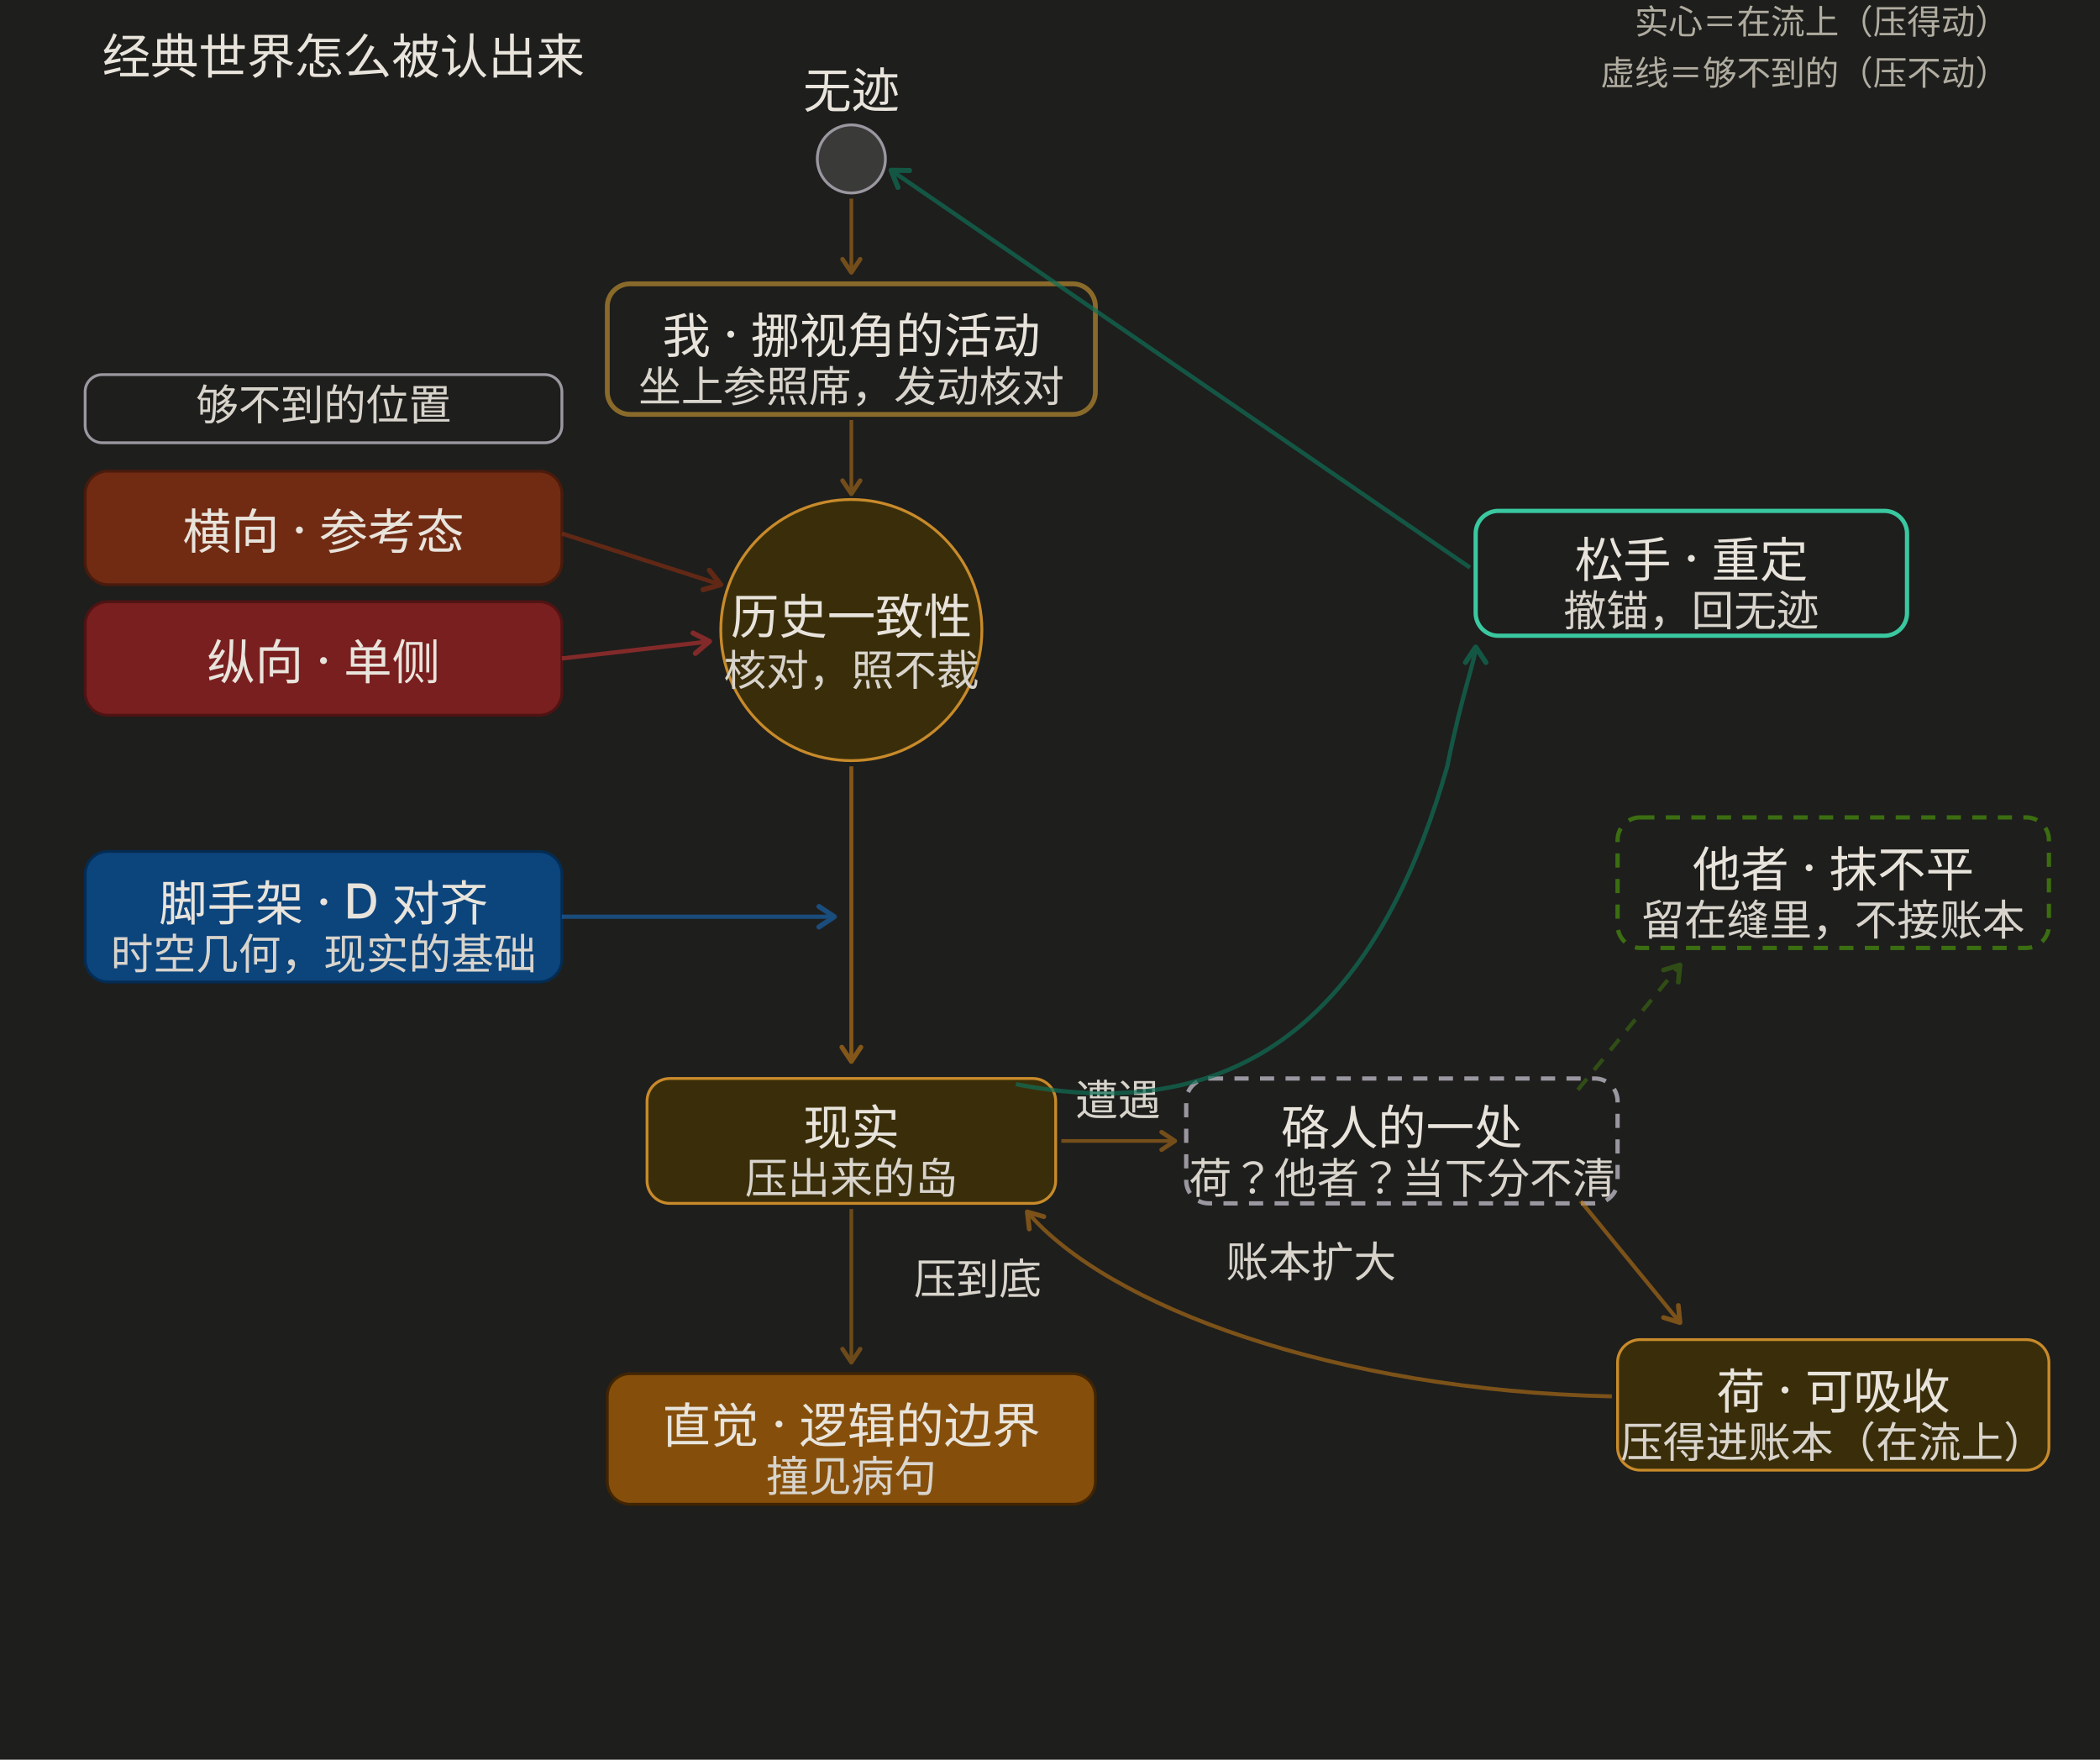
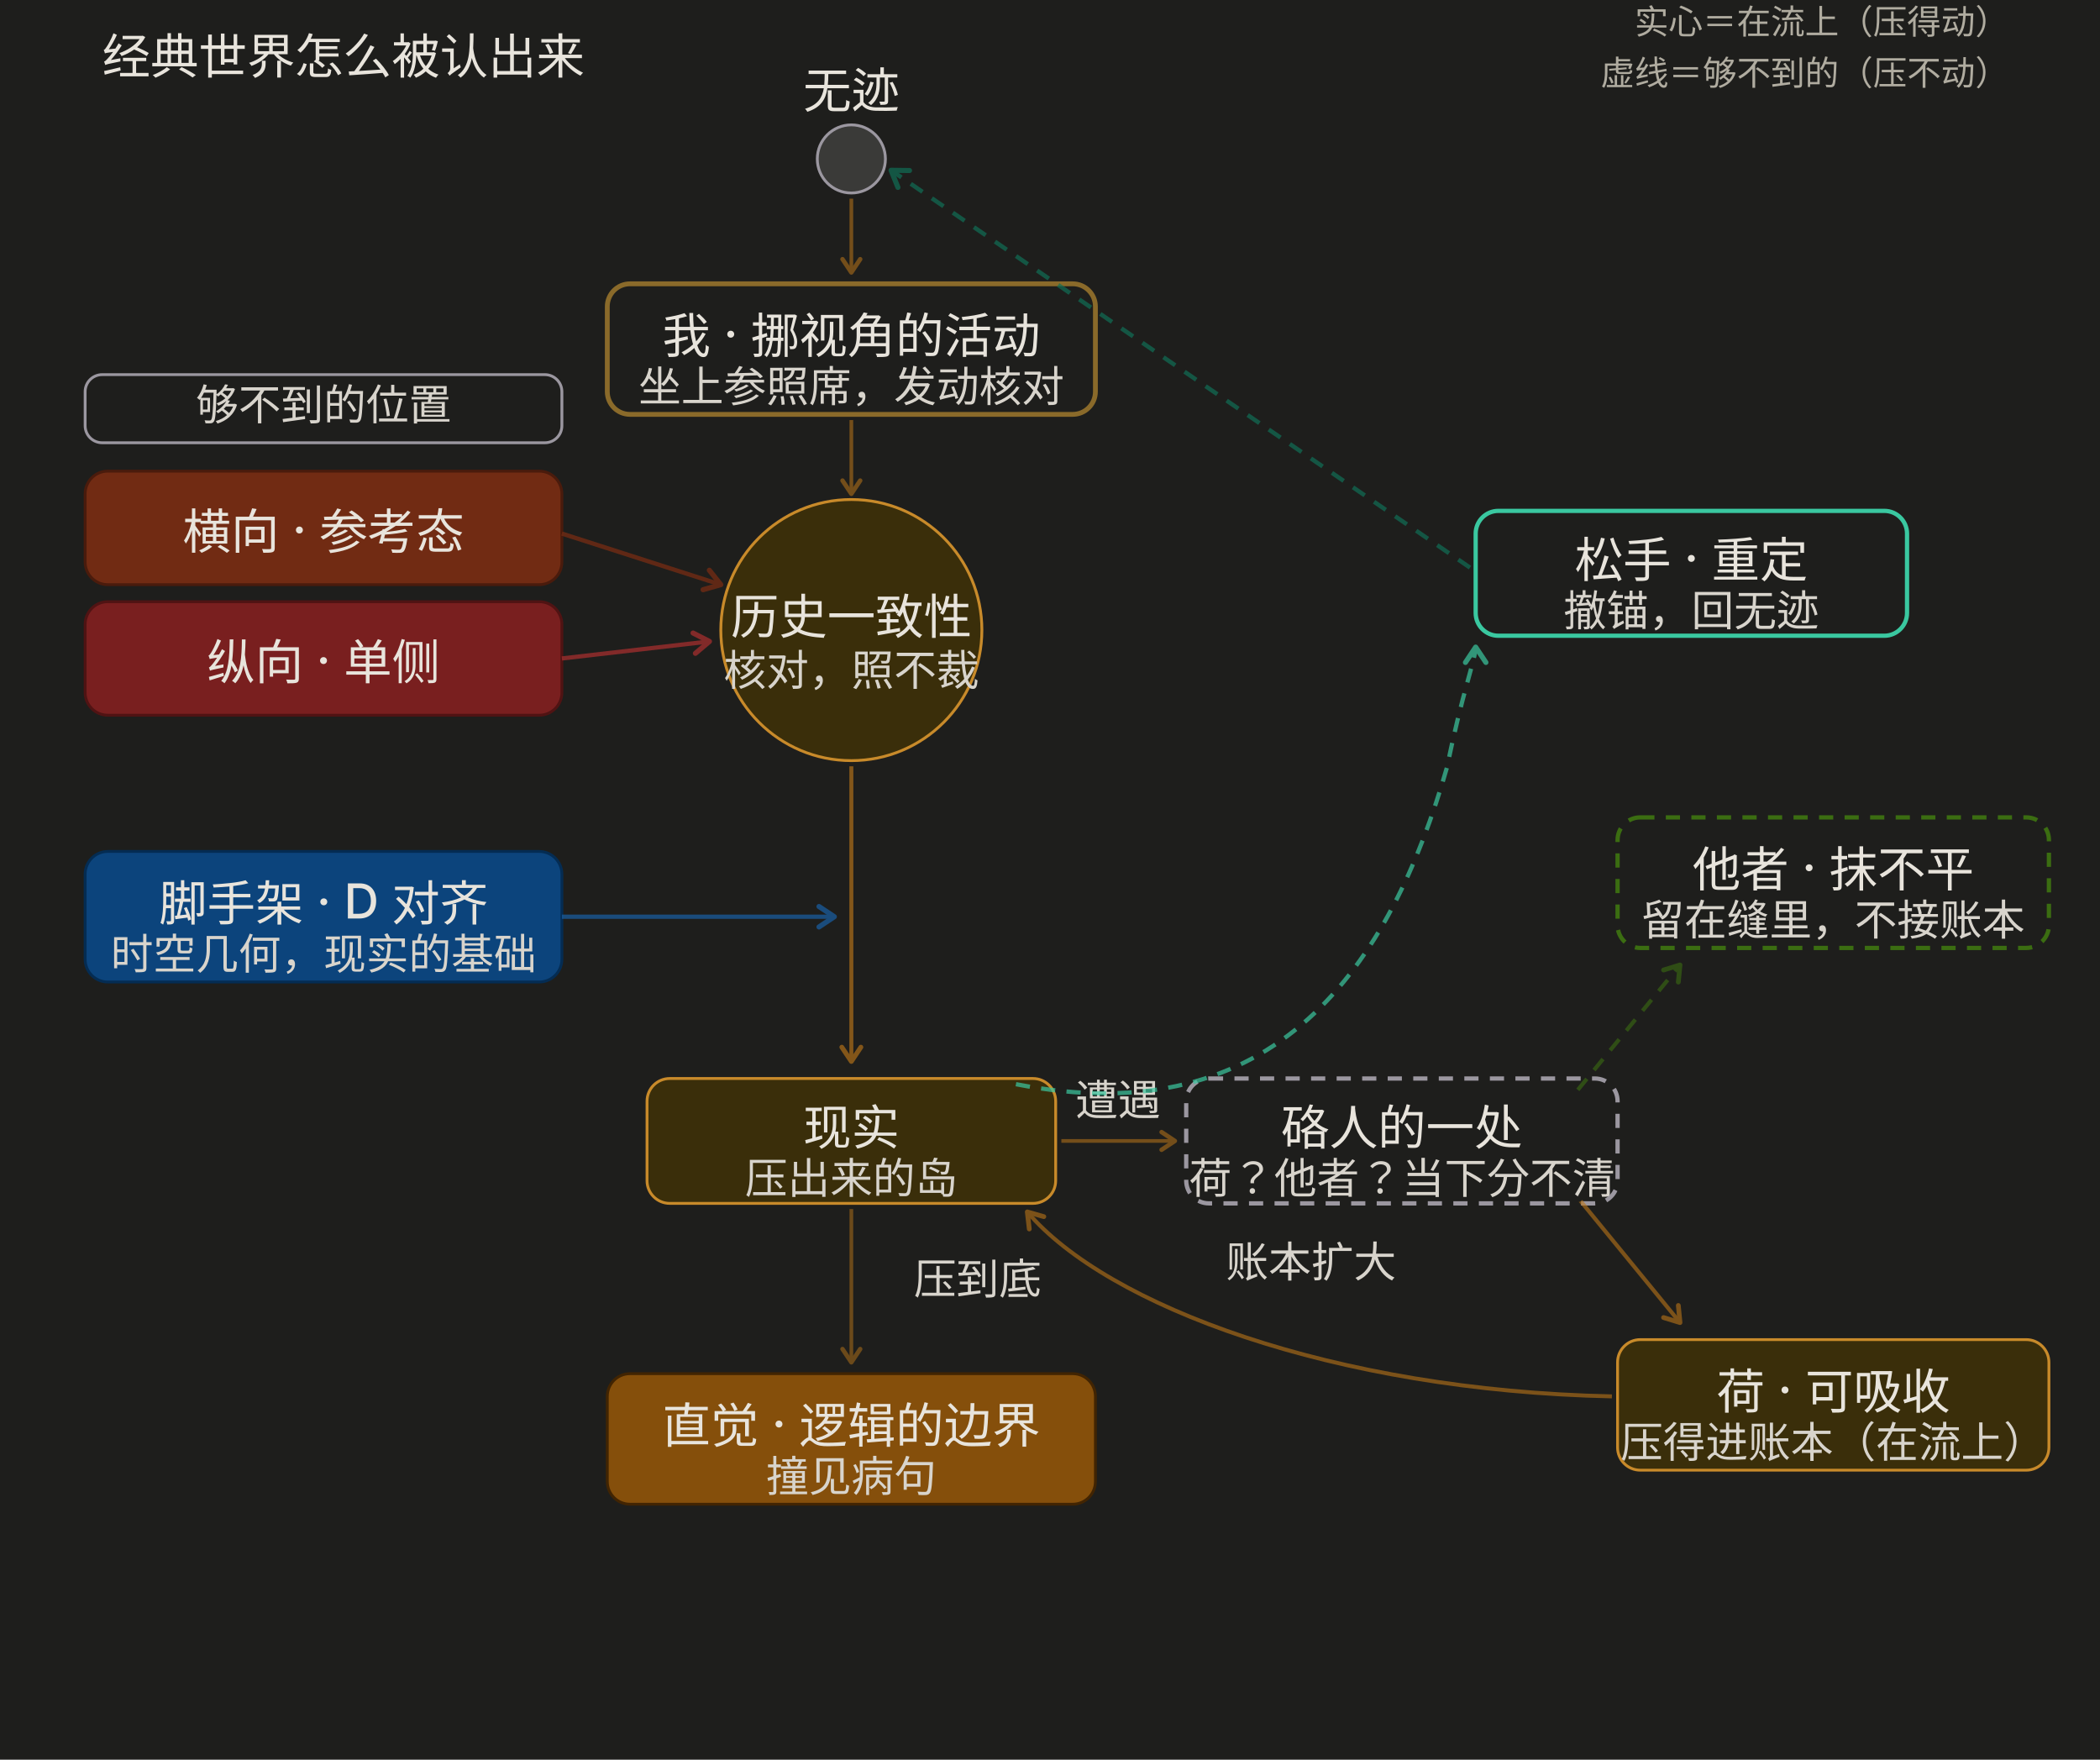
<svg xmlns="http://www.w3.org/2000/svg" preserveAspectRatio="xMidYMid meet" width="100%" viewBox="0 0 740 620" role="img" style="">
  <rect x="0" y="0" width="740" height="620" fill="#1e1e1c" />
  <defs>
    <marker id="arrow" viewBox="0 0 10 10" refX="8" refY="5" markerWidth="6" markerHeight="6" orient="auto-start-reverse">
      <path d="M2 1L8 5L2 9" fill="none" stroke="context-stroke" stroke-width="2.0" stroke-linecap="round" stroke-linejoin="round" />
    </marker>
    <mask id="imagine-text-gaps-jfblbp" maskUnits="userSpaceOnUse">
      <rect x="0" y="0" width="740" height="620" fill="white" />
      <rect x="32" y="9.296" width="148.375" height="25.13" fill="black" rx="2" />
      <rect x="281.996" y="22.296" width="36.387" height="21.13" fill="black" rx="2" />
      <rect x="242.336" y="106.435" width="115.328" height="21.13" fill="black" rx="2" />
      <rect x="236.008" y="125.463" width="128.312" height="19.074" fill="black" rx="2" />
      <rect x="261.002" y="205.435" width="77.996" height="21.13" fill="black" rx="2" />
      <rect x="260.006" y="225.463" width="80.322" height="19.074" fill="black" rx="2" />
      <rect x="74.006" y="138.352" width="79.988" height="19.074" fill="black" rx="2" />
      <rect x="70.334" y="175.435" width="87.332" height="21.13" fill="black" rx="2" />
      <rect x="77.336" y="221.435" width="73.329" height="21.13" fill="black" rx="2" />
      <rect x="63.653" y="306.435" width="101.081" height="21.13" fill="black" rx="2" />
      <rect x="50.008" y="325.463" width="127.983" height="19.074" fill="black" rx="2" />
      <rect x="281.996" y="385.435" width="36.007" height="21.13" fill="black" rx="2" />
      <rect x="266.002" y="404.463" width="67.997" height="19.074" fill="black" rx="2" />
      <rect x="318" y="441.352" width="44.329" height="23.074" fill="black" rx="2" />
      <rect x="242.336" y="490.435" width="115.709" height="21.13" fill="black" rx="2" />
      <rect x="272.002" y="509.463" width="55.995" height="19.074" fill="black" rx="2" />
      <rect x="377.999" y="379.352" width="32.331" height="19.074" fill="black" rx="2" />
      <rect x="455.002" y="385.435" width="78.383" height="21.13" fill="black" rx="2" />
      <rect x="430.008" y="404.463" width="127.983" height="19.074" fill="black" rx="2" />
      <rect x="602.334" y="294.435" width="87.332" height="21.13" fill="black" rx="2" />
      <rect x="588.009" y="313.463" width="116.315" height="19.074" fill="black" rx="2" />
      <rect x="609.336" y="478.435" width="73.714" height="21.13" fill="black" rx="2" />
      <rect x="582.008" y="497.463" width="127.983" height="19.074" fill="black" rx="2" />
      <rect x="434.002" y="436.352" width="56.326" height="19.074" fill="black" rx="2" />
      <rect x="559.336" y="185.435" width="73.329" height="21.13" fill="black" rx="2" />
      <rect x="556.006" y="204.463" width="80.322" height="19.074" fill="black" rx="2" />
      <rect x="230.008" y="554.352" width="140.31" height="19.074" fill="black" rx="2" />
      <rect x="149.027" y="578.352" width="301.946" height="19.074" fill="black" rx="2" />
    </mask>
  </defs>
  <text x="36" y="26" style="fill:#e8e4dc;stroke:none;color:#d8d4cc;stroke-width:1.5px;stroke-linecap:butt;stroke-linejoin:miter;opacity:1;font-family:&quot;Anthropic Sans&quot;, -apple-system, BlinkMacSystemFont, &quot;Segoe UI&quot;, sans-serif;font-size:17px;font-weight:500;text-anchor:start;dominant-baseline:auto">经典世界怎么被认出来</text>
  <a href="02_start.html#scene-wuji" target="_top">
    <g style="fill:#efece4;stroke:none;color:#d8d4cc;stroke-width:1.5px;stroke-linecap:butt;stroke-linejoin:miter;opacity:1;font-family:&quot;Anthropic Sans&quot;, -apple-system, BlinkMacSystemFont, &quot;Segoe UI&quot;, sans-serif;font-size:17px;font-weight:400;text-anchor:start;dominant-baseline:auto">
      <circle cx="300" cy="56" r="12" stroke-width="1.0" style="fill:#3a3a38;stroke:#9b97a0;color:#d8d4cc;stroke-width:1.0px;stroke-linecap:butt;stroke-linejoin:miter;opacity:1;font-family:&quot;Anthropic Sans&quot;, -apple-system, BlinkMacSystemFont, &quot;Segoe UI&quot;, sans-serif;font-size:17px;font-weight:400;text-anchor:start;dominant-baseline:auto" />
      <text x="300" y="38" text-anchor="middle" style="fill:#e8e4dc;stroke:none;color:#d8d4cc;stroke-width:1.5px;stroke-linecap:butt;stroke-linejoin:miter;opacity:1;font-family:&quot;Anthropic Sans&quot;, -apple-system, BlinkMacSystemFont, &quot;Segoe UI&quot;, sans-serif;font-size:17px;font-weight:500;text-anchor:middle;dominant-baseline:auto">无迹</text>
    </g>
  </a>
  <line x1="300" y1="70" x2="300" y2="96" stroke="#d8a040" stroke-width="1.3" opacity="0.85" marker-end="url(#arrow)" style="fill:#efece4;stroke:rgb(186, 117, 23);color:#d8d4cc;stroke-width:1.3px;stroke-linecap:butt;stroke-linejoin:miter;opacity:0.55;font-family:&quot;Anthropic Sans&quot;, -apple-system, BlinkMacSystemFont, &quot;Segoe UI&quot;, sans-serif;font-size:17px;font-weight:400;text-anchor:start;dominant-baseline:auto" />
  <a href="07_worldtopos.html#scene-wo" target="_top">
    <g style="fill:#efece4;stroke:none;color:#d8d4cc;stroke-width:1.5px;stroke-linecap:butt;stroke-linejoin:miter;opacity:1;font-family:&quot;Anthropic Sans&quot;, -apple-system, BlinkMacSystemFont, &quot;Segoe UI&quot;, sans-serif;font-size:17px;font-weight:400;text-anchor:start;dominant-baseline:auto">
      <rect x="214" y="100" width="172" height="46" rx="8" fill="none" stroke="#c8a040" stroke-width="1.7" style="fill:none;stroke:rgb(138, 106, 42);color:#d8d4cc;stroke-width:1.7px;stroke-linecap:butt;stroke-linejoin:miter;opacity:1;font-family:&quot;Anthropic Sans&quot;, -apple-system, BlinkMacSystemFont, &quot;Segoe UI&quot;, sans-serif;font-size:17px;font-weight:400;text-anchor:start;dominant-baseline:auto" />
      <text x="300" y="117" text-anchor="middle" dominant-baseline="central" style="fill:#e8e4dc;stroke:none;color:#d8d4cc;stroke-width:1.5px;stroke-linecap:butt;stroke-linejoin:miter;opacity:1;font-family:&quot;Anthropic Sans&quot;, -apple-system, BlinkMacSystemFont, &quot;Segoe UI&quot;, sans-serif;font-size:17px;font-weight:500;text-anchor:middle;dominant-baseline:central">我 · 挪视角的活动</text>
      <text x="300" y="135" text-anchor="middle" dominant-baseline="central" fill="#c8a040" style="fill:#d8d4cc;stroke:none;color:#d8d4cc;stroke-width:1.5px;stroke-linecap:butt;stroke-linejoin:miter;opacity:1;font-family:&quot;Anthropic Sans&quot;, -apple-system, BlinkMacSystemFont, &quot;Segoe UI&quot;, sans-serif;font-size:15px;font-weight:400;text-anchor:middle;dominant-baseline:central">坐上参照席，发动核对</text>
    </g>
  </a>
  <line x1="300" y1="148" x2="300" y2="174" stroke="#d8a040" stroke-width="1.3" opacity="0.85" marker-end="url(#arrow)" style="fill:#efece4;stroke:rgb(186, 117, 23);color:#d8d4cc;stroke-width:1.3px;stroke-linecap:butt;stroke-linejoin:miter;opacity:0.55;font-family:&quot;Anthropic Sans&quot;, -apple-system, BlinkMacSystemFont, &quot;Segoe UI&quot;, sans-serif;font-size:17px;font-weight:400;text-anchor:start;dominant-baseline:auto" />
  <a href="07_worldtopos.html#scene-lishi" target="_top">
    <g style="fill:#efece4;stroke:none;color:#d8d4cc;stroke-width:1.5px;stroke-linecap:butt;stroke-linejoin:miter;opacity:1;font-family:&quot;Anthropic Sans&quot;, -apple-system, BlinkMacSystemFont, &quot;Segoe UI&quot;, sans-serif;font-size:17px;font-weight:400;text-anchor:start;dominant-baseline:auto">
      <circle cx="300" cy="222" r="46" stroke-width="1.0" style="fill:#3a2e0a;stroke:#c88a2a;color:#d8d4cc;stroke-width:1.0px;stroke-linecap:butt;stroke-linejoin:miter;opacity:1;font-family:&quot;Anthropic Sans&quot;, -apple-system, BlinkMacSystemFont, &quot;Segoe UI&quot;, sans-serif;font-size:17px;font-weight:400;text-anchor:start;dominant-baseline:auto" />
      <text x="300" y="216" text-anchor="middle" dominant-baseline="central" style="fill:#e8e4dc;stroke:none;color:#d8d4cc;stroke-width:1.5px;stroke-linecap:butt;stroke-linejoin:miter;opacity:1;font-family:&quot;Anthropic Sans&quot;, -apple-system, BlinkMacSystemFont, &quot;Segoe UI&quot;, sans-serif;font-size:17px;font-weight:500;text-anchor:middle;dominant-baseline:central">历史一致性</text>
      <text x="300" y="235" text-anchor="middle" dominant-baseline="central" style="fill:#d8d4cc;stroke:none;color:#d8d4cc;stroke-width:1.5px;stroke-linecap:butt;stroke-linejoin:miter;opacity:1;font-family:&quot;Anthropic Sans&quot;, -apple-system, BlinkMacSystemFont, &quot;Segoe UI&quot;, sans-serif;font-size:15px;font-weight:400;text-anchor:middle;dominant-baseline:central">核对，照不裁</text>
    </g>
  </a>
  <a href="05_unknowable.html#scene-sanzhong" target="_top">
    <g style="fill:#efece4;stroke:none;color:#d8d4cc;stroke-width:1.5px;stroke-linecap:butt;stroke-linejoin:miter;opacity:1;font-family:&quot;Anthropic Sans&quot;, -apple-system, BlinkMacSystemFont, &quot;Segoe UI&quot;, sans-serif;font-size:17px;font-weight:400;text-anchor:start;dominant-baseline:auto">
      <text x="114" y="148" text-anchor="middle" fill="#e0dcd4" style="fill:#d8d4cc;stroke:none;color:#d8d4cc;stroke-width:1.5px;stroke-linecap:butt;stroke-linejoin:miter;opacity:1;font-family:&quot;Anthropic Sans&quot;, -apple-system, BlinkMacSystemFont, &quot;Segoe UI&quot;, sans-serif;font-size:15px;font-weight:400;text-anchor:middle;dominant-baseline:auto">够不到的位置</text>
    </g>
    <rect x="30" y="132" width="168" height="24" rx="6" fill="none" stroke="#9b97a0" stroke-width="1" />
  </a>
  <a href="04_intentionality.html#scene-heng" target="_top">
    <g style="fill:#efece4;stroke:none;color:#d8d4cc;stroke-width:1.5px;stroke-linecap:butt;stroke-linejoin:miter;opacity:1;font-family:&quot;Anthropic Sans&quot;, -apple-system, BlinkMacSystemFont, &quot;Segoe UI&quot;, sans-serif;font-size:17px;font-weight:400;text-anchor:start;dominant-baseline:auto">
      <rect x="30" y="166" width="168" height="40" rx="8" fill="#3a2010" stroke="#8a3a20" stroke-width="1.0" style="fill:rgb(113, 43, 19);stroke:rgb(74, 27, 12);color:#d8d4cc;stroke-width:1.0px;stroke-linecap:butt;stroke-linejoin:miter;opacity:1;font-family:&quot;Anthropic Sans&quot;, -apple-system, BlinkMacSystemFont, &quot;Segoe UI&quot;, sans-serif;font-size:17px;font-weight:400;text-anchor:start;dominant-baseline:auto" />
      <text x="114" y="186" text-anchor="middle" dominant-baseline="central" fill="#F5C4B3" style="fill:#e8e4dc;stroke:none;color:#d8d4cc;stroke-width:1.5px;stroke-linecap:butt;stroke-linejoin:miter;opacity:1;font-family:&quot;Anthropic Sans&quot;, -apple-system, BlinkMacSystemFont, &quot;Segoe UI&quot;, sans-serif;font-size:17px;font-weight:500;text-anchor:middle;dominant-baseline:central">横向 · 参考态</text>
    </g>
  </a>
  <line x1="198" y1="188" x2="254" y2="206" stroke="#c88a40" stroke-width="1.5" opacity="0.95" marker-end="url(#arrow)" style="fill:#efece4;stroke:rgb(113, 43, 19);color:#d8d4cc;stroke-width:1.5px;stroke-linecap:butt;stroke-linejoin:miter;opacity:0.8;font-family:&quot;Anthropic Sans&quot;, -apple-system, BlinkMacSystemFont, &quot;Segoe UI&quot;, sans-serif;font-size:17px;font-weight:400;text-anchor:start;dominant-baseline:auto" />
  <a href="03_twostreams.html#scene-zong" target="_top">
    <g style="fill:#efece4;stroke:none;color:#d8d4cc;stroke-width:1.5px;stroke-linecap:butt;stroke-linejoin:miter;opacity:1;font-family:&quot;Anthropic Sans&quot;, -apple-system, BlinkMacSystemFont, &quot;Segoe UI&quot;, sans-serif;font-size:17px;font-weight:400;text-anchor:start;dominant-baseline:auto">
      <rect x="30" y="212" width="168" height="40" rx="8" fill="#3a1010" stroke="#a03030" stroke-width="1.0" style="fill:rgb(121, 31, 31);stroke:rgb(80, 19, 19);color:#d8d4cc;stroke-width:1.0px;stroke-linecap:butt;stroke-linejoin:miter;opacity:1;font-family:&quot;Anthropic Sans&quot;, -apple-system, BlinkMacSystemFont, &quot;Segoe UI&quot;, sans-serif;font-size:17px;font-weight:400;text-anchor:start;dominant-baseline:auto" />
      <text x="114" y="232" text-anchor="middle" dominant-baseline="central" fill="#F7C1C1" style="fill:#e8e4dc;stroke:none;color:#d8d4cc;stroke-width:1.5px;stroke-linecap:butt;stroke-linejoin:miter;opacity:1;font-family:&quot;Anthropic Sans&quot;, -apple-system, BlinkMacSystemFont, &quot;Segoe UI&quot;, sans-serif;font-size:17px;font-weight:500;text-anchor:middle;dominant-baseline:central">纵向 · 单侧</text>
    </g>
  </a>
  <line x1="198" y1="232" x2="250" y2="226" stroke="#d85050" stroke-width="1.5" opacity="0.75" marker-end="url(#arrow)" style="fill:#efece4;stroke:rgb(163, 45, 45);color:#d8d4cc;stroke-width:1.5px;stroke-linecap:butt;stroke-linejoin:miter;opacity:0.75;font-family:&quot;Anthropic Sans&quot;, -apple-system, BlinkMacSystemFont, &quot;Segoe UI&quot;, sans-serif;font-size:17px;font-weight:400;text-anchor:start;dominant-baseline:auto" />
  <a href="09_assertion.html#scene-dui" target="_top">
    <g style="fill:#efece4;stroke:none;color:#d8d4cc;stroke-width:1.5px;stroke-linecap:butt;stroke-linejoin:miter;opacity:1;font-family:&quot;Anthropic Sans&quot;, -apple-system, BlinkMacSystemFont, &quot;Segoe UI&quot;, sans-serif;font-size:17px;font-weight:400;text-anchor:start;dominant-baseline:auto">
      <rect x="30" y="300" width="168" height="46" rx="8" fill="#0a3040" stroke="#1a5a9a" stroke-width="1.0" style="fill:rgb(12, 68, 124);stroke:rgb(4, 44, 83);color:#d8d4cc;stroke-width:1.0px;stroke-linecap:butt;stroke-linejoin:miter;opacity:1;font-family:&quot;Anthropic Sans&quot;, -apple-system, BlinkMacSystemFont, &quot;Segoe UI&quot;, sans-serif;font-size:17px;font-weight:400;text-anchor:start;dominant-baseline:auto" />
      <text x="114" y="317" text-anchor="middle" dominant-baseline="central" fill="#B5D4F4" style="fill:#e8e4dc;stroke:none;color:#d8d4cc;stroke-width:1.5px;stroke-linecap:butt;stroke-linejoin:miter;opacity:1;font-family:&quot;Anthropic Sans&quot;, -apple-system, BlinkMacSystemFont, &quot;Segoe UI&quot;, sans-serif;font-size:17px;font-weight:500;text-anchor:middle;dominant-baseline:central">脚手架 · D 对齐</text>
      <text x="114" y="335" text-anchor="middle" dominant-baseline="central" fill="#85B7EB" style="fill:#d8d4cc;stroke:none;color:#d8d4cc;stroke-width:1.5px;stroke-linecap:butt;stroke-linejoin:miter;opacity:1;font-family:&quot;Anthropic Sans&quot;, -apple-system, BlinkMacSystemFont, &quot;Segoe UI&quot;, sans-serif;font-size:15px;font-weight:400;text-anchor:middle;dominant-baseline:central">时空几何，现实的基础</text>
    </g>
  </a>
  <line x1="198" y1="323" x2="294" y2="323" stroke="#3a8ac8" stroke-width="1.5" opacity="0.9" marker-end="url(#arrow)" style="fill:#efece4;stroke:rgb(24, 95, 165);color:#d8d4cc;stroke-width:1.5px;stroke-linecap:butt;stroke-linejoin:miter;opacity:0.7;font-family:&quot;Anthropic Sans&quot;, -apple-system, BlinkMacSystemFont, &quot;Segoe UI&quot;, sans-serif;font-size:17px;font-weight:400;text-anchor:start;dominant-baseline:auto" />
  <line x1="300" y1="270" x2="300" y2="374" stroke="#d8a040" stroke-width="1.4" opacity="0.9" marker-end="url(#arrow)" style="fill:#efece4;stroke:rgb(186, 117, 23);color:#d8d4cc;stroke-width:1.4px;stroke-linecap:butt;stroke-linejoin:miter;opacity:0.65;font-family:&quot;Anthropic Sans&quot;, -apple-system, BlinkMacSystemFont, &quot;Segoe UI&quot;, sans-serif;font-size:17px;font-weight:400;text-anchor:start;dominant-baseline:auto" />
  <a href="10_classicalworld.html#scene-xianshi" target="_top">
    <g style="fill:#efece4;stroke:none;color:#d8d4cc;stroke-width:1.5px;stroke-linecap:butt;stroke-linejoin:miter;opacity:1;font-family:&quot;Anthropic Sans&quot;, -apple-system, BlinkMacSystemFont, &quot;Segoe UI&quot;, sans-serif;font-size:17px;font-weight:400;text-anchor:start;dominant-baseline:auto">
      <rect x="228" y="380" width="144" height="44" rx="8" stroke-width="1.0" style="fill:#3a2e0a;stroke:#c88a2a;color:#d8d4cc;stroke-width:1.0px;stroke-linecap:butt;stroke-linejoin:miter;opacity:1;font-family:&quot;Anthropic Sans&quot;, -apple-system, BlinkMacSystemFont, &quot;Segoe UI&quot;, sans-serif;font-size:17px;font-weight:400;text-anchor:start;dominant-baseline:auto" />
      <text x="300" y="396" text-anchor="middle" dominant-baseline="central" style="fill:#e8e4dc;stroke:none;color:#d8d4cc;stroke-width:1.5px;stroke-linecap:butt;stroke-linejoin:miter;opacity:1;font-family:&quot;Anthropic Sans&quot;, -apple-system, BlinkMacSystemFont, &quot;Segoe UI&quot;, sans-serif;font-size:17px;font-weight:500;text-anchor:middle;dominant-baseline:central">现实</text>
      <text x="300" y="414" text-anchor="middle" dominant-baseline="central" style="fill:#d8d4cc;stroke:none;color:#d8d4cc;stroke-width:1.5px;stroke-linecap:butt;stroke-linejoin:miter;opacity:1;font-family:&quot;Anthropic Sans&quot;, -apple-system, BlinkMacSystemFont, &quot;Segoe UI&quot;, sans-serif;font-size:15px;font-weight:400;text-anchor:middle;dominant-baseline:central">压出来的岛</text>
    </g>
  </a>
  <line x1="300" y1="426" x2="300" y2="480" stroke="#d8a040" stroke-width="1.3" opacity="0.85" marker-end="url(#arrow)" style="fill:#efece4;stroke:rgb(186, 117, 23);color:#d8d4cc;stroke-width:1.3px;stroke-linecap:butt;stroke-linejoin:miter;opacity:0.5;font-family:&quot;Anthropic Sans&quot;, -apple-system, BlinkMacSystemFont, &quot;Segoe UI&quot;, sans-serif;font-size:17px;font-weight:400;text-anchor:start;dominant-baseline:auto" />
  <text x="322" y="456" fill="#c8a040" style="fill:#d8d4cc;stroke:none;color:#d8d4cc;stroke-width:1.5px;stroke-linecap:butt;stroke-linejoin:miter;opacity:1;font-family:&quot;Anthropic Sans&quot;, -apple-system, BlinkMacSystemFont, &quot;Segoe UI&quot;, sans-serif;font-size:15px;font-weight:400;text-anchor:start;dominant-baseline:auto">压到底</text>
  <a href="08_intuition.html#scene-luoji" target="_top">
    <g style="fill:#efece4;stroke:none;color:#d8d4cc;stroke-width:1.5px;stroke-linecap:butt;stroke-linejoin:miter;opacity:1;font-family:&quot;Anthropic Sans&quot;, -apple-system, BlinkMacSystemFont, &quot;Segoe UI&quot;, sans-serif;font-size:17px;font-weight:400;text-anchor:start;dominant-baseline:auto">
      <rect x="214" y="484" width="172" height="46" rx="8" fill="#301800" stroke="#8a5a20" stroke-width="1.0" style="fill:rgb(133, 79, 11);stroke:rgb(65, 36, 2);color:#d8d4cc;stroke-width:1.0px;stroke-linecap:butt;stroke-linejoin:miter;opacity:1;font-family:&quot;Anthropic Sans&quot;, -apple-system, BlinkMacSystemFont, &quot;Segoe UI&quot;, sans-serif;font-size:17px;font-weight:400;text-anchor:start;dominant-baseline:auto" />
      <text x="300" y="501" text-anchor="middle" dominant-baseline="central" fill="#FAC775" style="fill:#e8e4dc;stroke:none;color:#d8d4cc;stroke-width:1.5px;stroke-linecap:butt;stroke-linejoin:miter;opacity:1;font-family:&quot;Anthropic Sans&quot;, -apple-system, BlinkMacSystemFont, &quot;Segoe UI&quot;, sans-serif;font-size:17px;font-weight:500;text-anchor:middle;dominant-baseline:central">直觉 · 逻辑的边界</text>
      <text x="300" y="519" text-anchor="middle" dominant-baseline="central" fill="#FAC775" style="fill:#d8d4cc;stroke:none;color:#d8d4cc;stroke-width:1.5px;stroke-linecap:butt;stroke-linejoin:miter;opacity:1;font-family:&quot;Anthropic Sans&quot;, -apple-system, BlinkMacSystemFont, &quot;Segoe UI&quot;, sans-serif;font-size:15px;font-weight:400;text-anchor:middle;dominant-baseline:central">撞见病句</text>
    </g>
  </a>
  <line x1="374" y1="402" x2="414" y2="402" stroke="#d8a040" stroke-width="1.3" opacity="0.85" marker-end="url(#arrow)" style="fill:#efece4;stroke:rgb(186, 117, 23);color:#d8d4cc;stroke-width:1.3px;stroke-linecap:butt;stroke-linejoin:miter;opacity:0.55;font-family:&quot;Anthropic Sans&quot;, -apple-system, BlinkMacSystemFont, &quot;Segoe UI&quot;, sans-serif;font-size:17px;font-weight:400;text-anchor:start;dominant-baseline:auto" />
  <text x="394" y="393" text-anchor="middle" fill="#c8a040" style="fill:#d8d4cc;stroke:none;color:#d8d4cc;stroke-width:1.5px;stroke-linecap:butt;stroke-linejoin:miter;opacity:1;font-family:&quot;Anthropic Sans&quot;, -apple-system, BlinkMacSystemFont, &quot;Segoe UI&quot;, sans-serif;font-size:15px;font-weight:400;text-anchor:middle;dominant-baseline:auto">遭遇</text>
  <g style="fill:#efece4;stroke:none;color:#d8d4cc;stroke-width:1.5px;stroke-linecap:butt;stroke-linejoin:miter;opacity:1;font-family:&quot;Anthropic Sans&quot;, -apple-system, BlinkMacSystemFont, &quot;Segoe UI&quot;, sans-serif;font-size:17px;font-weight:400;text-anchor:start;dominant-baseline:auto">
    <rect x="418" y="380" width="152" height="44" rx="8" fill="none" stroke="#9b97a0" stroke-width="1.5" stroke-dasharray="5 4" style="fill:none;stroke:#9b97a0;color:#d8d4cc;stroke-width:1.5px;stroke-linecap:butt;stroke-linejoin:miter;opacity:1;font-family:&quot;Anthropic Sans&quot;, -apple-system, BlinkMacSystemFont, &quot;Segoe UI&quot;, sans-serif;font-size:17px;font-weight:400;text-anchor:start;dominant-baseline:auto" />
    <text x="494" y="396" text-anchor="middle" dominant-baseline="central" fill="#e0dcd4" style="fill:#e8e4dc;stroke:none;color:#d8d4cc;stroke-width:1.5px;stroke-linecap:butt;stroke-linejoin:miter;opacity:1;font-family:&quot;Anthropic Sans&quot;, -apple-system, BlinkMacSystemFont, &quot;Segoe UI&quot;, sans-serif;font-size:17px;font-weight:500;text-anchor:middle;dominant-baseline:central">硌人的一处</text>
    <text x="494" y="414" text-anchor="middle" dominant-baseline="central" fill="#d0ccc4" style="fill:#d8d4cc;stroke:none;color:#d8d4cc;stroke-width:1.5px;stroke-linecap:butt;stroke-linejoin:miter;opacity:1;font-family:&quot;Anthropic Sans&quot;, -apple-system, BlinkMacSystemFont, &quot;Segoe UI&quot;, sans-serif;font-size:15px;font-weight:400;text-anchor:middle;dominant-baseline:central">荷？他者？当下分不清</text>
  </g>
  <line x1="556" y1="384" x2="592" y2="340" stroke="#5ac820" stroke-width="1.4" opacity="0.9" stroke-dasharray="5 4" marker-end="url(#arrow)" style="fill:#efece4;stroke:rgb(59, 109, 17);color:#d8d4cc;stroke-width:1.4px;stroke-linecap:butt;stroke-linejoin:miter;opacity:0.6;font-family:&quot;Anthropic Sans&quot;, -apple-system, BlinkMacSystemFont, &quot;Segoe UI&quot;, sans-serif;font-size:17px;font-weight:400;text-anchor:start;dominant-baseline:auto" />
  <g style="fill:#efece4;stroke:none;color:#d8d4cc;stroke-width:1.5px;stroke-linecap:butt;stroke-linejoin:miter;opacity:1;font-family:&quot;Anthropic Sans&quot;, -apple-system, BlinkMacSystemFont, &quot;Segoe UI&quot;, sans-serif;font-size:17px;font-weight:400;text-anchor:start;dominant-baseline:auto">
    <rect x="570" y="288" width="152" height="46" rx="8" fill="none" stroke="#5ac820" stroke-width="1.5" stroke-dasharray="5 4" style="fill:none;stroke:rgb(59, 109, 17);color:#d8d4cc;stroke-width:1.5px;stroke-linecap:butt;stroke-linejoin:miter;opacity:1;font-family:&quot;Anthropic Sans&quot;, -apple-system, BlinkMacSystemFont, &quot;Segoe UI&quot;, sans-serif;font-size:17px;font-weight:400;text-anchor:start;dominant-baseline:auto" />
    <text x="646" y="305" text-anchor="middle" dominant-baseline="central" fill="#8ad060" style="fill:#e8e4dc;stroke:none;color:#d8d4cc;stroke-width:1.5px;stroke-linecap:butt;stroke-linejoin:miter;opacity:1;font-family:&quot;Anthropic Sans&quot;, -apple-system, BlinkMacSystemFont, &quot;Segoe UI&quot;, sans-serif;font-size:17px;font-weight:500;text-anchor:middle;dominant-baseline:central">他者 · 抹不平</text>
    <text x="646" y="323" text-anchor="middle" dominant-baseline="central" fill="#5ac820" style="fill:#d8d4cc;stroke:none;color:#d8d4cc;stroke-width:1.5px;stroke-linecap:butt;stroke-linejoin:miter;opacity:1;font-family:&quot;Anthropic Sans&quot;, -apple-system, BlinkMacSystemFont, &quot;Segoe UI&quot;, sans-serif;font-size:15px;font-weight:400;text-anchor:middle;dominant-baseline:central">留在缝里，不接账本</text>
  </g>
  <line x1="556" y1="422" x2="592" y2="466" stroke="#d8a040" stroke-width="1.4" opacity="0.9" marker-end="url(#arrow)" mask="url(#imagine-text-gaps-jfblbp)" style="fill:#efece4;stroke:rgb(186, 117, 23);color:#d8d4cc;stroke-width:1.4px;stroke-linecap:butt;stroke-linejoin:miter;opacity:0.6;font-family:&quot;Anthropic Sans&quot;, -apple-system, BlinkMacSystemFont, &quot;Segoe UI&quot;, sans-serif;font-size:17px;font-weight:400;text-anchor:start;dominant-baseline:auto" />
  <a href="06_theother.html#scene-he" target="_top">
    <g style="fill:#efece4;stroke:none;color:#d8d4cc;stroke-width:1.5px;stroke-linecap:butt;stroke-linejoin:miter;opacity:1;font-family:&quot;Anthropic Sans&quot;, -apple-system, BlinkMacSystemFont, &quot;Segoe UI&quot;, sans-serif;font-size:17px;font-weight:400;text-anchor:start;dominant-baseline:auto">
      <rect x="570" y="472" width="152" height="46" rx="8" stroke-width="1.0" style="fill:#3a2e0a;stroke:#c88a2a;color:#d8d4cc;stroke-width:1.0px;stroke-linecap:butt;stroke-linejoin:miter;opacity:1;font-family:&quot;Anthropic Sans&quot;, -apple-system, BlinkMacSystemFont, &quot;Segoe UI&quot;, sans-serif;font-size:17px;font-weight:400;text-anchor:start;dominant-baseline:auto" />
      <text x="646" y="489" text-anchor="middle" dominant-baseline="central" style="fill:#e8e4dc;stroke:none;color:#d8d4cc;stroke-width:1.5px;stroke-linecap:butt;stroke-linejoin:miter;opacity:1;font-family:&quot;Anthropic Sans&quot;, -apple-system, BlinkMacSystemFont, &quot;Segoe UI&quot;, sans-serif;font-size:17px;font-weight:500;text-anchor:middle;dominant-baseline:central">荷 · 可吸收</text>
      <text x="646" y="507" text-anchor="middle" dominant-baseline="central" style="fill:#d8d4cc;stroke:none;color:#d8d4cc;stroke-width:1.5px;stroke-linecap:butt;stroke-linejoin:miter;opacity:1;font-family:&quot;Anthropic Sans&quot;, -apple-system, BlinkMacSystemFont, &quot;Segoe UI&quot;, sans-serif;font-size:15px;font-weight:400;text-anchor:middle;dominant-baseline:central">压得进账本（在流上）</text>
    </g>
  </a>
  <path d="M568 492 C 470 490, 390 460, 362 427" fill="none" stroke="#d8a040" stroke-width="1.4" opacity="0.9" marker-end="url(#arrow)" style="fill:none;stroke:rgb(186, 117, 23);color:#d8d4cc;stroke-width:1.4px;stroke-linecap:butt;stroke-linejoin:miter;opacity:0.6;font-family:&quot;Anthropic Sans&quot;, -apple-system, BlinkMacSystemFont, &quot;Segoe UI&quot;, sans-serif;font-size:17px;font-weight:400;text-anchor:start;dominant-baseline:auto" />
  <text x="462" y="450" text-anchor="middle" fill="#c8a040" style="fill:#d8d4cc;stroke:none;color:#d8d4cc;stroke-width:1.5px;stroke-linecap:butt;stroke-linejoin:miter;opacity:1;font-family:&quot;Anthropic Sans&quot;, -apple-system, BlinkMacSystemFont, &quot;Segoe UI&quot;, sans-serif;font-size:15px;font-weight:400;text-anchor:middle;dominant-baseline:auto">账本扩大</text>
-   <path d="M358 382 C 450 400, 490 340, 510 270 C 515 245, 520 232, 520 228" fill="none" stroke="#3ac8a0" stroke-width="1.5" opacity="0.9" marker-end="url(#arrow)" style="fill:none;stroke:rgb(15, 110, 86);color:#d8d4cc;stroke-width:1.5px;stroke-linecap:butt;stroke-linejoin:miter;opacity:0.7;font-family:&quot;Anthropic Sans&quot;, -apple-system, BlinkMacSystemFont, &quot;Segoe UI&quot;, sans-serif;font-size:17px;font-weight:400;text-anchor:start;dominant-baseline:auto" />
+   <path d="M358 382 C 450 400, 490 340, 510 270 C 515 245, 520 232, 520 228" fill="none" stroke="#3ac8a0" stroke-width="1.5" opacity="0.9" stroke-dasharray="5 4" marker-end="url(#arrow)" style="fill:none;stroke:#3ac8a0;stroke-dasharray:5px, 4px;stroke-width:1.5px;stroke-linecap:butt;stroke-linejoin:miter;opacity:0.7;font-family:&quot;Anthropic Sans&quot;, -apple-system, BlinkMacSystemFont, &quot;Segoe UI&quot;, sans-serif;font-size:17px;font-weight:400;text-anchor:start;dominant-baseline:auto" />
  <g style="fill:#efece4;stroke:none;color:#d8d4cc;stroke-width:1.5px;stroke-linecap:butt;stroke-linejoin:miter;opacity:1;font-family:&quot;Anthropic Sans&quot;, -apple-system, BlinkMacSystemFont, &quot;Segoe UI&quot;, sans-serif;font-size:12px;font-weight:400;text-anchor:end;dominant-baseline:auto">
    <text x="708" y="12" text-anchor="end" fill="#b0aca0" style="fill:#b0aca0;stroke:none;color:#d8d4cc;stroke-width:1.5px;stroke-linecap:butt;stroke-linejoin:miter;opacity:1;font-family:&quot;Anthropic Sans&quot;, -apple-system, BlinkMacSystemFont, &quot;Segoe UI&quot;, sans-serif;font-size:12px;font-weight:400;text-anchor:end;dominant-baseline:auto">实心＝在流上（压得动）</text>
    <text x="708" y="30" text-anchor="end" fill="#b0aca0" style="fill:#b0aca0;stroke:none;color:#d8d4cc;stroke-width:1.5px;stroke-linecap:butt;stroke-linejoin:miter;opacity:1;font-family:&quot;Anthropic Sans&quot;, -apple-system, BlinkMacSystemFont, &quot;Segoe UI&quot;, sans-serif;font-size:12px;font-weight:400;text-anchor:end;dominant-baseline:auto">虚线＝够不到的（压不动）</text>
  </g>
  <a href="12_epilogue.html#scene-songshou" target="_top">
    <g style="fill:#efece4;stroke:none;color:#d8d4cc;stroke-width:1.5px;stroke-linecap:butt;stroke-linejoin:miter;opacity:1;font-family:&quot;Anthropic Sans&quot;, -apple-system, BlinkMacSystemFont, &quot;Segoe UI&quot;, sans-serif;font-size:17px;font-weight:400;text-anchor:start;dominant-baseline:auto">
      <rect x="520" y="180" width="152" height="44" rx="8" fill="none" stroke="#3ac8a0" stroke-width="1.5" style="fill:none;stroke:#3ac8a0;stroke-width:1.5px;stroke-linecap:butt;stroke-linejoin:miter;opacity:1;font-family:&quot;Anthropic Sans&quot;, -apple-system, BlinkMacSystemFont, &quot;Segoe UI&quot;, sans-serif;font-size:17px;font-weight:400;text-anchor:start;dominant-baseline:auto" />
      <text x="596" y="196" text-anchor="middle" dominant-baseline="central" fill="#3ac8a0" style="fill:#e8e4dc;stroke:none;color:#d8d4cc;stroke-width:1.5px;stroke-linecap:butt;stroke-linejoin:miter;opacity:1;font-family:&quot;Anthropic Sans&quot;, -apple-system, BlinkMacSystemFont, &quot;Segoe UI&quot;, sans-serif;font-size:17px;font-weight:500;text-anchor:middle;dominant-baseline:central">松手 · 重定</text>
      <text x="596" y="214" text-anchor="middle" dominant-baseline="central" fill="#3ac8a0" style="fill:#d8d4cc;stroke:none;color:#d8d4cc;stroke-width:1.5px;stroke-linecap:butt;stroke-linejoin:miter;opacity:1;font-family:&quot;Anthropic Sans&quot;, -apple-system, BlinkMacSystemFont, &quot;Segoe UI&quot;, sans-serif;font-size:15px;font-weight:400;text-anchor:middle;dominant-baseline:central">撤锚，回无迹</text>
    </g>
  </a>
-   <line x1="518" y1="200" x2="314" y2="60" stroke="#3ac8a0" stroke-width="1.5" opacity="0.9" marker-end="url(#arrow)" style="fill:#efece4;stroke:rgb(15, 110, 86);color:#d8d4cc;stroke-width:1.5px;stroke-linecap:butt;stroke-linejoin:miter;opacity:0.7;font-family:&quot;Anthropic Sans&quot;, -apple-system, BlinkMacSystemFont, &quot;Segoe UI&quot;, sans-serif;font-size:17px;font-weight:400;text-anchor:start;dominant-baseline:auto" />
+   <line x1="518" y1="200" x2="314" y2="60" stroke="#3ac8a0" stroke-width="1.5" opacity="0.95" stroke-dasharray="5 4" marker-end="url(#arrow)" style="fil:#efece4;stroke:rgb(15, 110, 86);color:#d8d4cc;stroke-width:1.5px;stroke-dasharray:5px, 4px;stroke-linecap:butt;stroke-linejoin:miter;opacity:0.7;font-family:&quot;Anthropic Sans&quot;, -apple-system, BlinkMacSystemFont, &quot;Segoe UI&quot;, sans-serif;font-size:17px;font-weight:400;text-anchor:start;dominant-baseline:auto" />
</svg>
